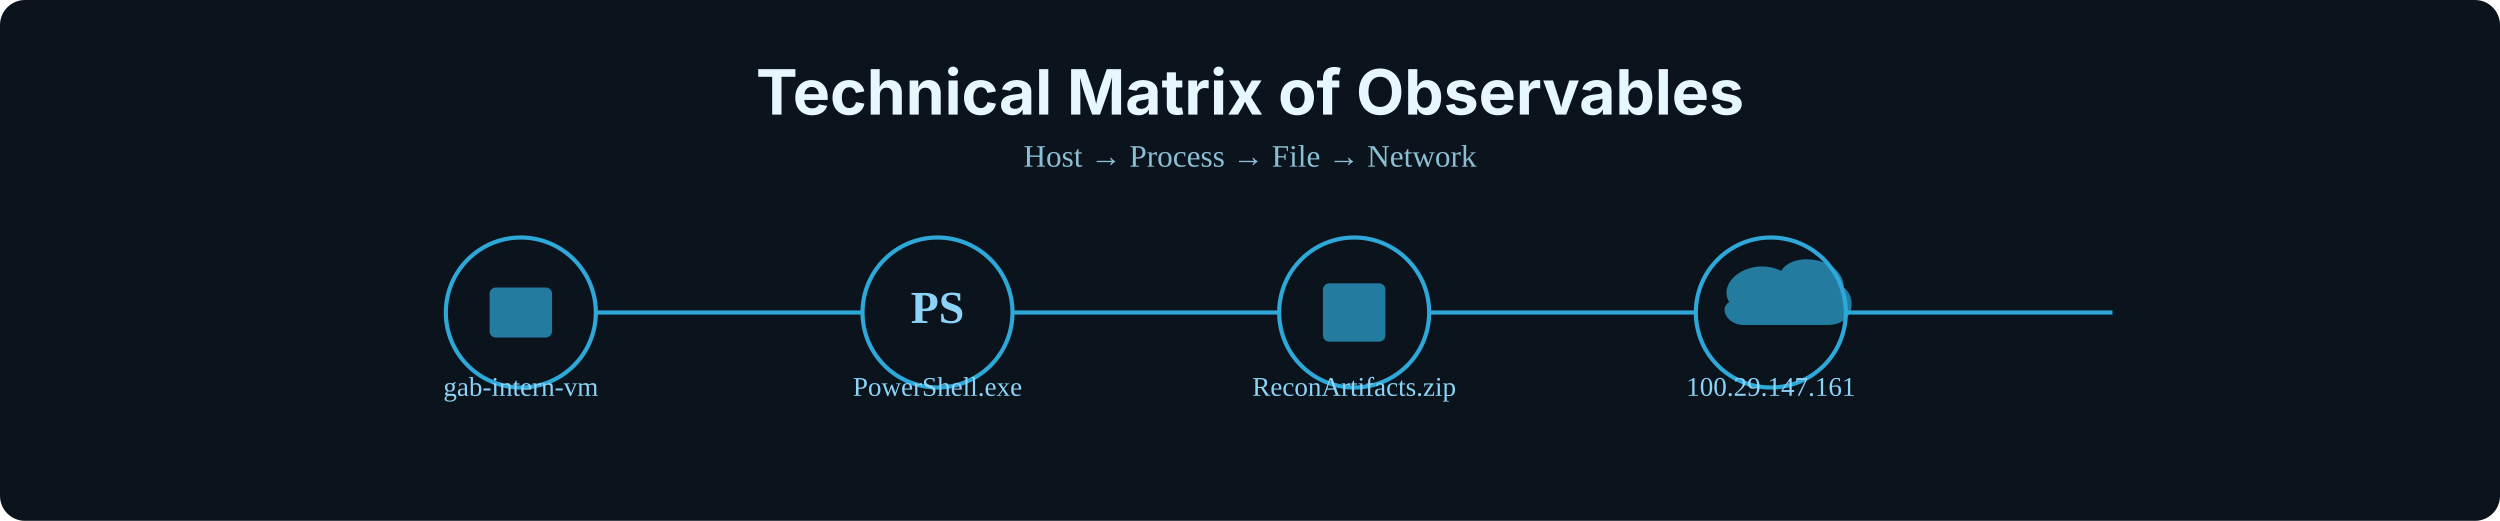
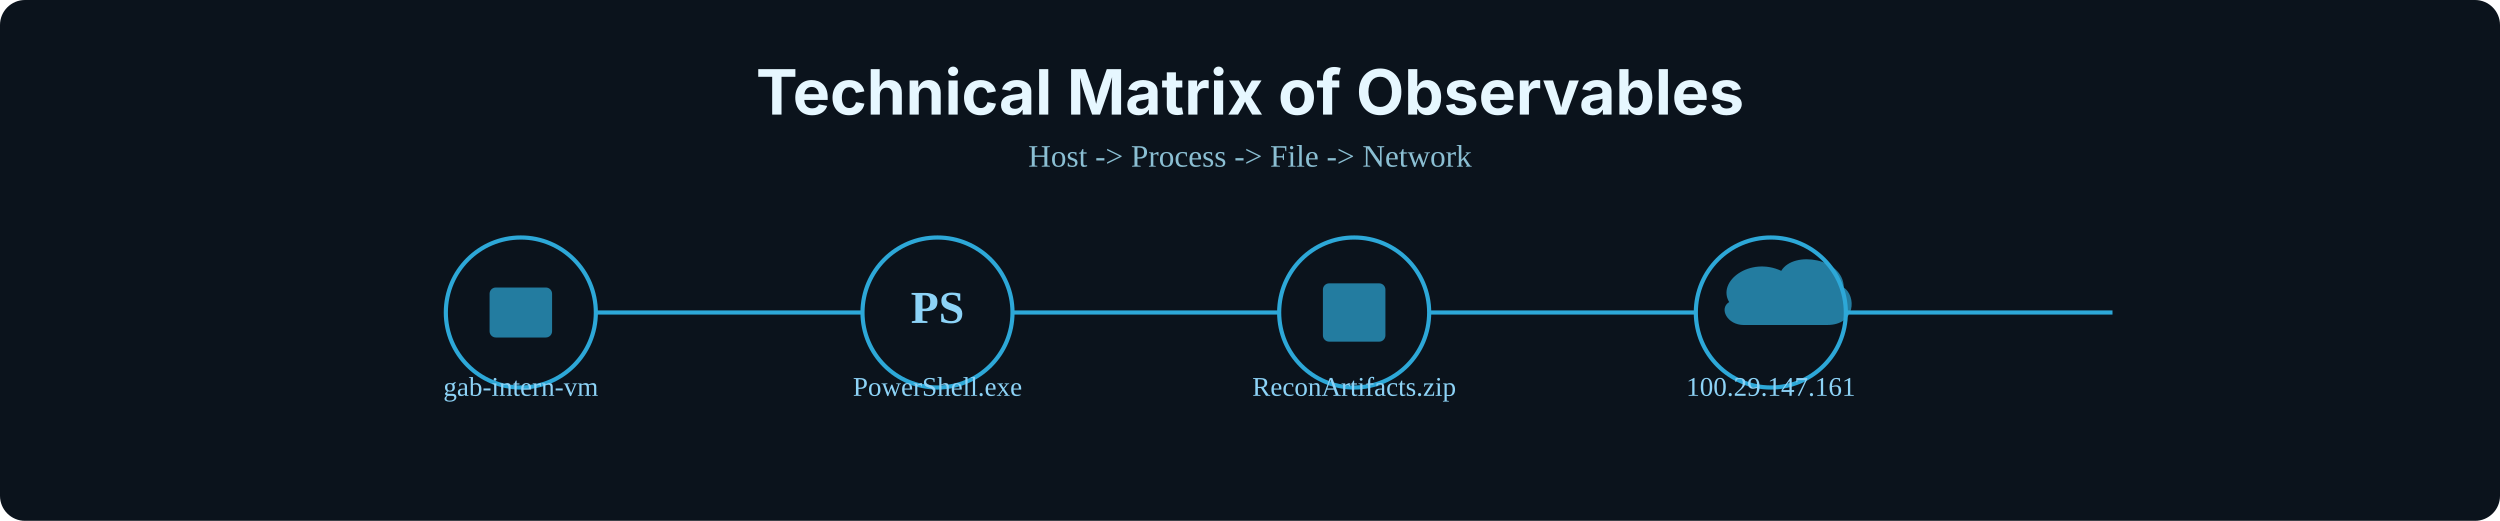
<svg xmlns="http://www.w3.org/2000/svg" viewBox="0 0 1200 250" width="1200" height="250" role="img" aria-labelledby="title">
  <rect width="1200" height="250" rx="12" fill="#0b131c" />
  <text x="50%" y="55" text-anchor="middle" fill="#e6f7ff" font-size="30" font-weight="700" font-family="Inter, Roboto, Arial, sans-serif">
    Technical Matrix of Observables
  </text>
  <text x="50%" y="80" text-anchor="middle" fill="#8bbfd3" font-size="15">
-     Host → Process → File → Network
+     Host -&gt; Process -&gt; File -&gt; Network
  </text>
  <path d="M286 150 L414 150" stroke="#2da8d8" stroke-width="2" fill="none" />
  <path d="M486 150 L614 150" stroke="#2da8d8" stroke-width="2" fill="none" />
  <path d="M686 150 L814 150" stroke="#2da8d8" stroke-width="2" fill="none" />
  <path d="M886 150 L1014 150" stroke="#2da8d8" stroke-width="2" fill="none" />
  <g>
    <circle cx="250" cy="150" r="36" stroke="#2da8d8" stroke-width="2" fill="none" />
    <rect x="235" y="138" width="30" height="24" rx="3" ry="3" fill="#2da8d8" opacity="0.7" />
    <text x="250" y="190" text-anchor="middle" fill="#8dd3f7" font-size="13">gab-intern-vm</text>
  </g>
  <g>
    <circle cx="450" cy="150" r="36" stroke="#2da8d8" stroke-width="2" fill="none" />
    <text x="450" y="155" text-anchor="middle" fill="#8dd3f7" font-size="22" font-weight="700">PS</text>
    <text x="450" y="190" text-anchor="middle" fill="#8dd3f7" font-size="13">PowerShell.exe</text>
  </g>
  <g>
    <circle cx="650" cy="150" r="36" stroke="#2da8d8" stroke-width="2" fill="none" />
    <rect x="635" y="136" width="30" height="28" rx="3" ry="3" fill="#2da8d8" opacity="0.7" />
    <text x="650" y="190" text-anchor="middle" fill="#8dd3f7" font-size="13">ReconArtifacts.zip</text>
  </g>
  <g>
    <circle cx="850" cy="150" r="36" stroke="#2da8d8" stroke-width="2" fill="none" />
    <path d="M830 145c-6-10 10-22 25-15 6-10 30-6 30 8 6 4 6 18-8 18h-40c-8 0-12-8-7-11z" fill="#2da8d8" opacity="0.7" />
    <text x="850" y="190" text-anchor="middle" fill="#8dd3f7" font-size="13">100.29.147.161</text>
  </g>
</svg>
